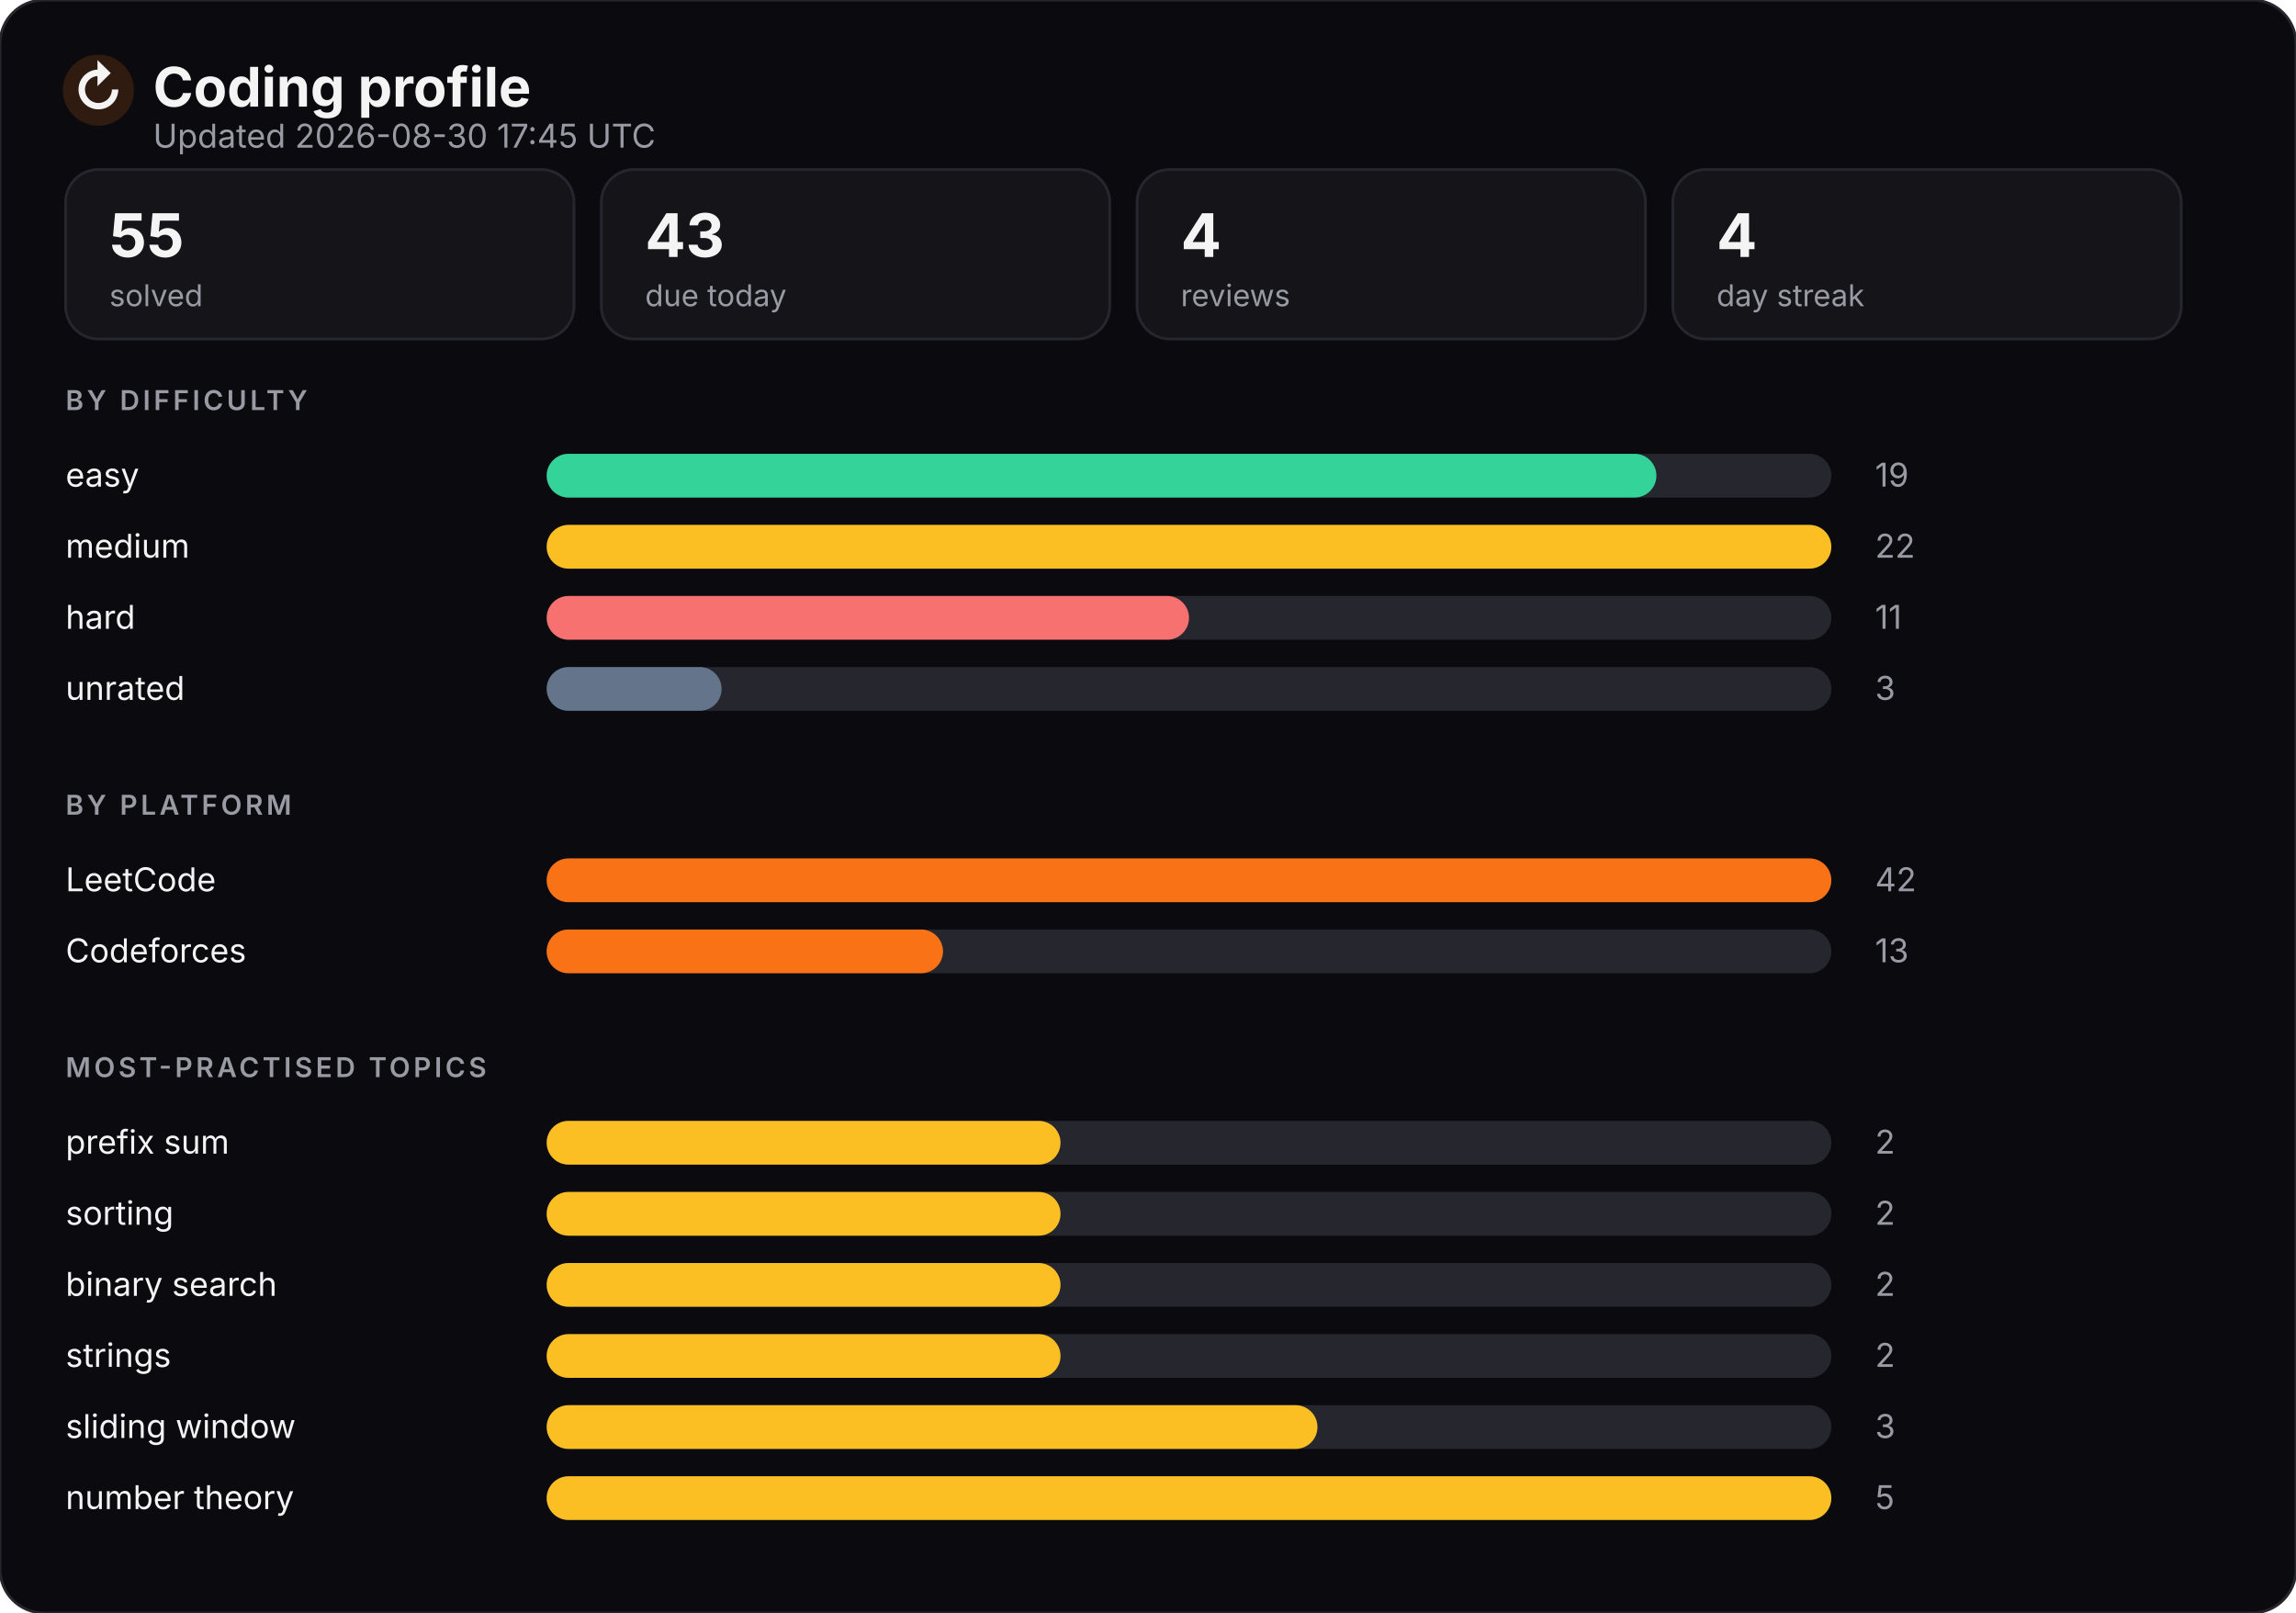
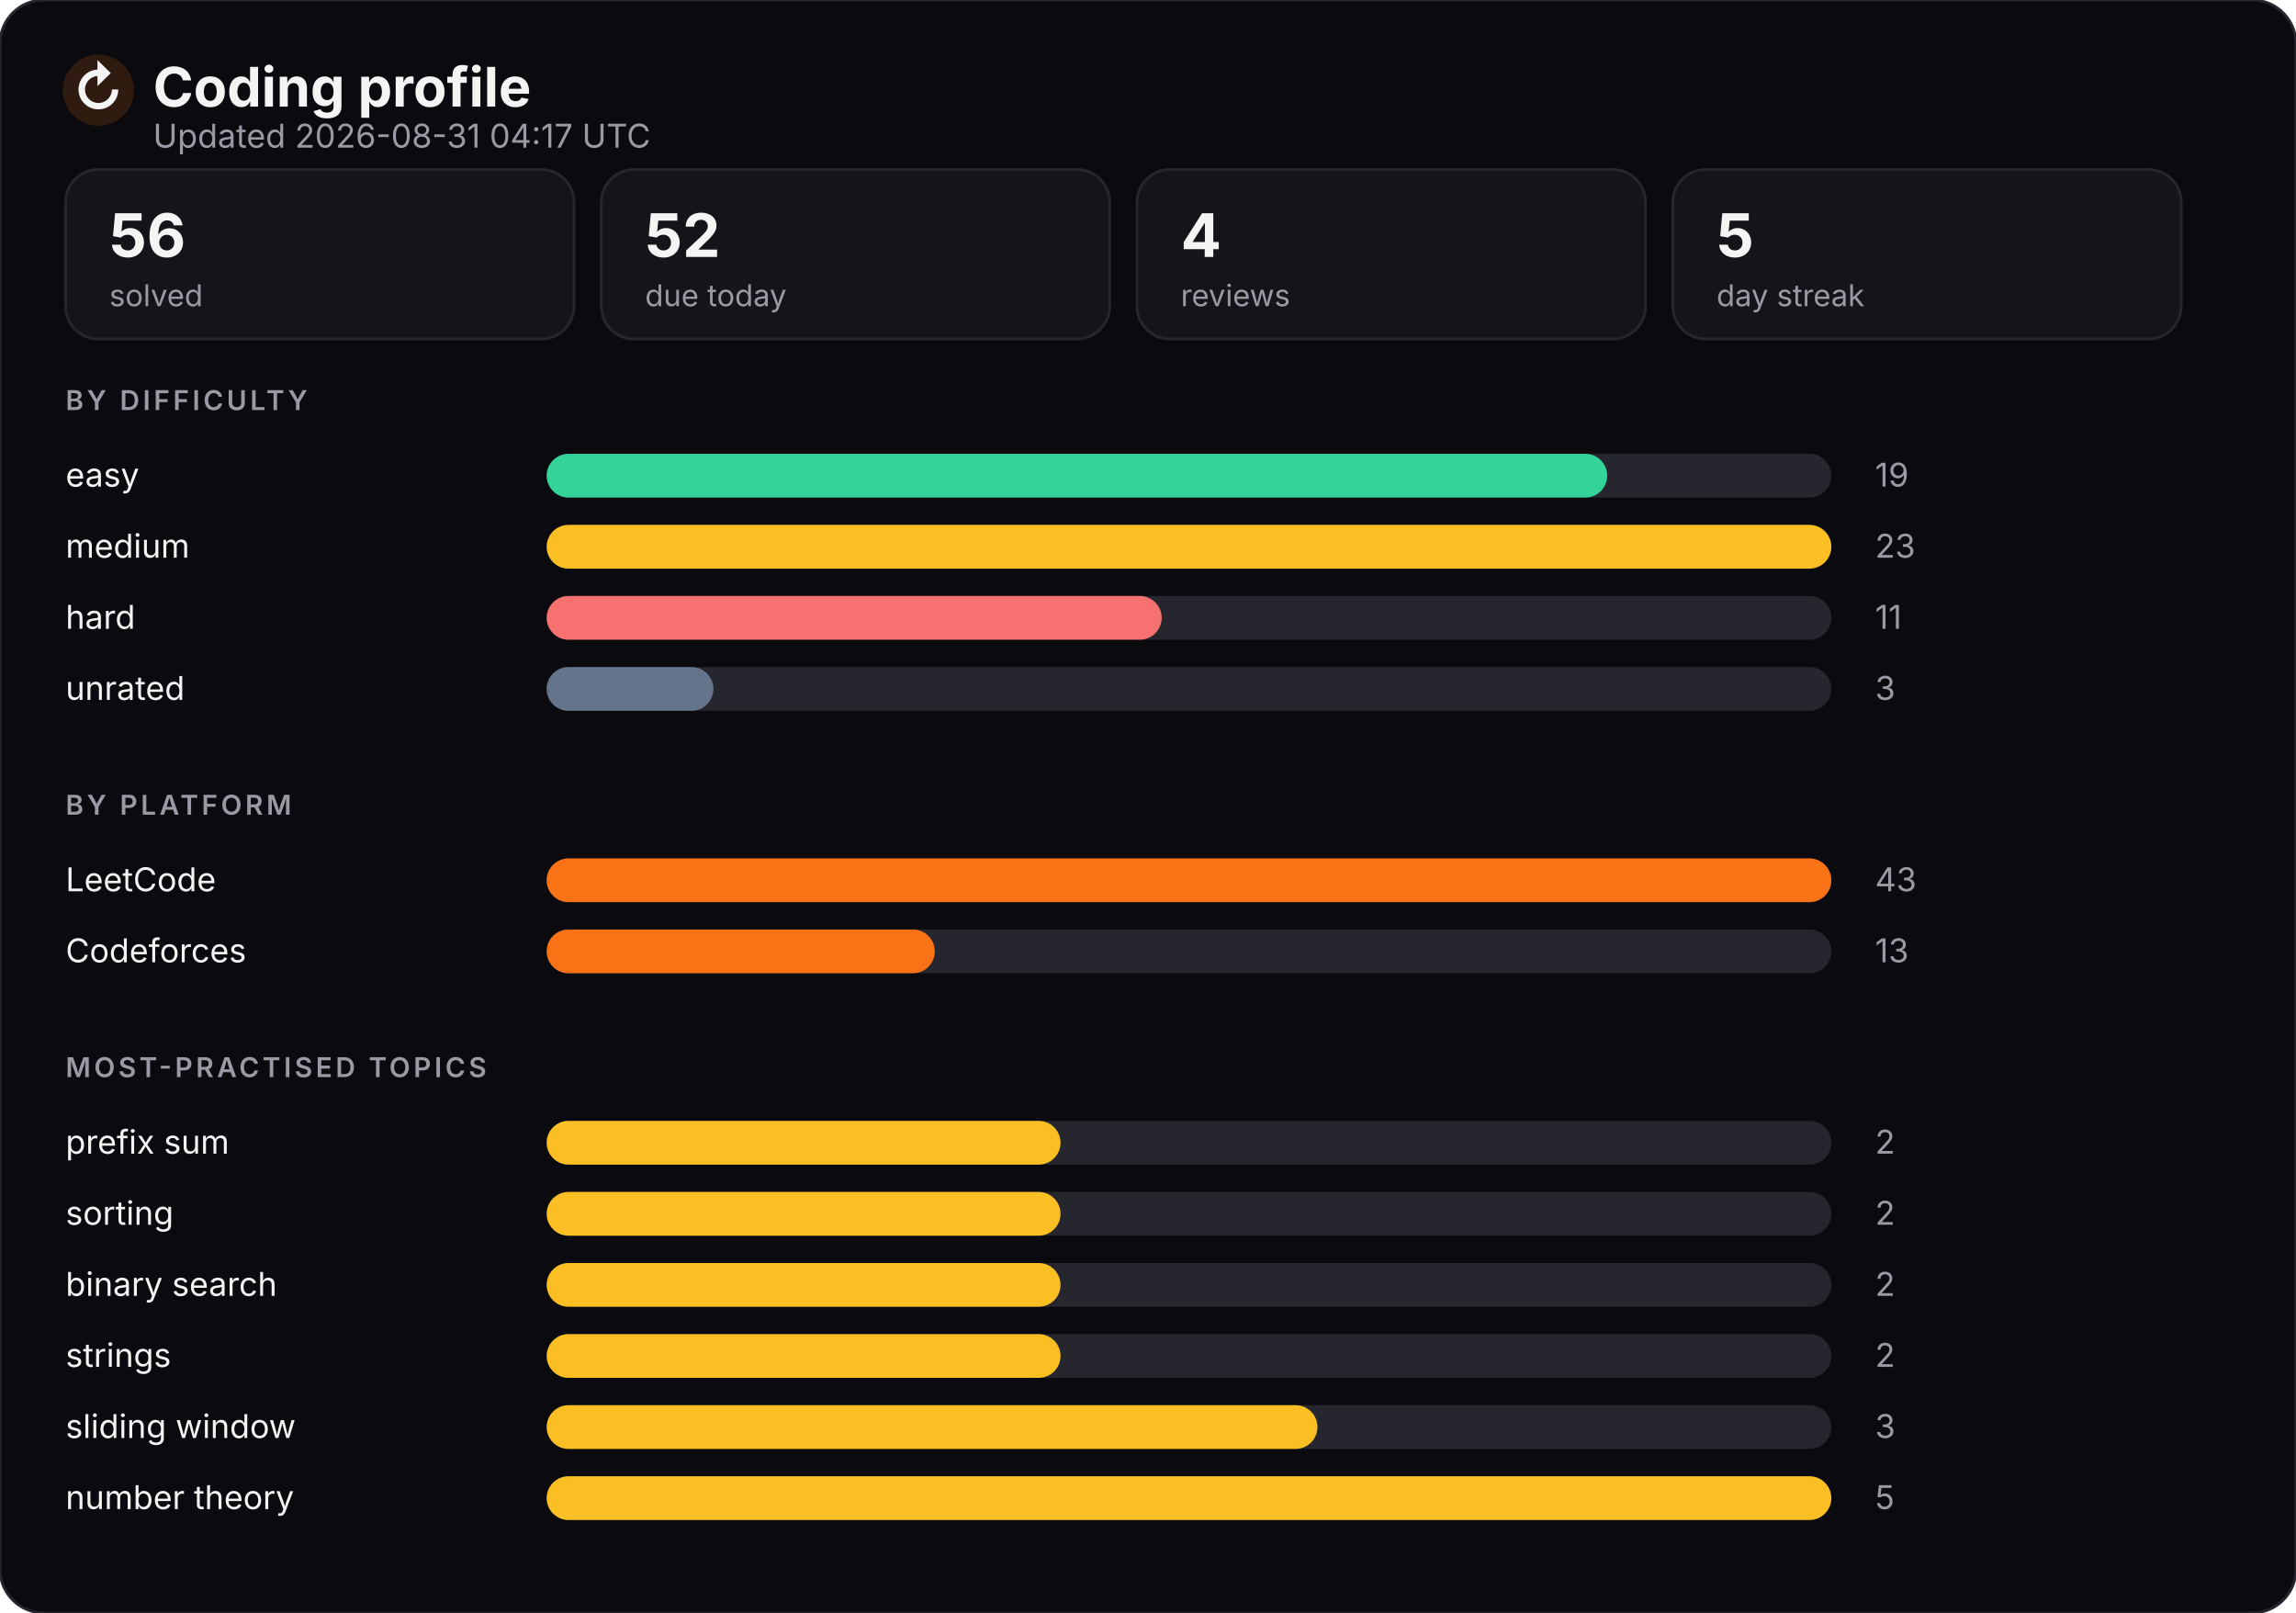
<svg xmlns="http://www.w3.org/2000/svg" width="840" height="590" viewBox="0 0 840 590" role="img" aria-label="Coding profile">
  <style>
    text { font-family: -apple-system, BlinkMacSystemFont, "Segoe UI", Inter, sans-serif; }
    .title { fill: #f4f4f5; font-size: 20px; font-weight: 700; }
    .subtitle { fill: #9a9aa5; font-size: 12px; }
    .section { fill: #9a9aa5; font-size: 10px; letter-spacing: 0.12em; font-weight: 600; }
    .label { fill: #f4f4f5; font-size: 12px; }
    .value { fill: #9a9aa5; font-size: 12px; }
    .tileValue { fill: #f4f4f5; font-size: 22px; font-weight: 700; }
    .tileLabel { fill: #9a9aa5; font-size: 11px; }

    .bar { transform-origin: 200px center; animation: grow 900ms cubic-bezier(.2,.8,.2,1) both; }
    .tile { animation: rise 600ms cubic-bezier(.2,.8,.2,1) both; }
    @keyframes grow { from { transform: scaleX(0); } to { transform: scaleX(1); } }
    @keyframes rise { from { opacity: 0; transform: translateY(6px); } to { opacity: 1; transform: none; } }
    @media (prefers-reduced-motion: reduce) {
      .bar, .tile { animation: none; }
    }
  </style>
  <rect width="840" height="590" rx="16" fill="#0b0b0f" stroke="#26262e" />
  <circle cx="36" cy="33" r="13" fill="#f97316" opacity="0.16" />
  <text x="36" y="40" class="title" fill="#f97316" text-anchor="middle">↻</text>
  <text x="56" y="39" class="title">Coding profile</text>
-   <text x="56" y="54" class="subtitle">Updated 2026-08-30 17:45 UTC</text>
+   <text x="56" y="54" class="subtitle">Updated 2026-08-31 04:17 UTC</text>
  <g class="tile" style="animation-delay:0s">
    <rect x="24" y="62" width="186" height="62" rx="12" fill="#141419" stroke="#26262e" />
-     <text x="40" y="94" class="tileValue">55</text>
+     <text x="40" y="94" class="tileValue">56</text>
    <text x="40" y="112" class="tileLabel">solved</text>
  </g>
  <g class="tile" style="animation-delay:0.06s">
    <rect x="220" y="62" width="186" height="62" rx="12" fill="#141419" stroke="#26262e" />
-     <text x="236" y="94" class="tileValue">43</text>
+     <text x="236" y="94" class="tileValue">52</text>
    <text x="236" y="112" class="tileLabel">due today</text>
  </g>
  <g class="tile" style="animation-delay:0.12s">
    <rect x="416" y="62" width="186" height="62" rx="12" fill="#141419" stroke="#26262e" />
    <text x="432" y="94" class="tileValue">4</text>
    <text x="432" y="112" class="tileLabel">reviews</text>
  </g>
  <g class="tile" style="animation-delay:0.18s">
    <rect x="612" y="62" width="186" height="62" rx="12" fill="#141419" stroke="#26262e" />
-     <text x="628" y="94" class="tileValue">4</text>
+     <text x="628" y="94" class="tileValue">5</text>
    <text x="628" y="112" class="tileLabel">day streak</text>
  </g>
  <text x="24" y="150" class="section">BY DIFFICULTY</text>
  <text x="24" y="178" class="label">easy</text>
  <rect x="200" y="166" width="470" height="16" rx="8" fill="#26262e" />
-   <rect x="200" y="166" width="406" height="16" rx="8" fill="#34d399" class="bar" style="animation-delay:0s" />
+   <rect x="200" y="166" width="388" height="16" rx="8" fill="#34d399" class="bar" style="animation-delay:0s" />
  <text x="686" y="178" class="value">19</text>
  <text x="24" y="204" class="label">medium</text>
  <rect x="200" y="192" width="470" height="16" rx="8" fill="#26262e" />
  <rect x="200" y="192" width="470" height="16" rx="8" fill="#fbbf24" class="bar" style="animation-delay:0.08s" />
-   <text x="686" y="204" class="value">22</text>
+   <text x="686" y="204" class="value">23</text>
  <text x="24" y="230" class="label">hard</text>
  <rect x="200" y="218" width="470" height="16" rx="8" fill="#26262e" />
-   <rect x="200" y="218" width="235" height="16" rx="8" fill="#f87171" class="bar" style="animation-delay:0.16s" />
+   <rect x="200" y="218" width="225" height="16" rx="8" fill="#f87171" class="bar" style="animation-delay:0.16s" />
  <text x="686" y="230" class="value">11</text>
  <text x="24" y="256" class="label">unrated</text>
  <rect x="200" y="244" width="470" height="16" rx="8" fill="#26262e" />
-   <rect x="200" y="244" width="64" height="16" rx="8" fill="#64748b" class="bar" style="animation-delay:0.24s" />
+   <rect x="200" y="244" width="61" height="16" rx="8" fill="#64748b" class="bar" style="animation-delay:0.24s" />
  <text x="686" y="256" class="value">3</text>
  <text x="24" y="298" class="section">BY PLATFORM</text>
  <text x="24" y="326" class="label">LeetCode</text>
  <rect x="200" y="314" width="470" height="16" rx="8" fill="#26262e" />
  <rect x="200" y="314" width="470" height="16" rx="8" fill="#f97316" class="bar" style="animation-delay:0.32s" />
-   <text x="686" y="326" class="value">42</text>
+   <text x="686" y="326" class="value">43</text>
  <text x="24" y="352" class="label">Codeforces</text>
  <rect x="200" y="340" width="470" height="16" rx="8" fill="#26262e" />
-   <rect x="200" y="340" width="145" height="16" rx="8" fill="#f97316" class="bar" style="animation-delay:0.4s" />
+   <rect x="200" y="340" width="142" height="16" rx="8" fill="#f97316" class="bar" style="animation-delay:0.4s" />
  <text x="686" y="352" class="value">13</text>
  <text x="24" y="394" class="section">MOST-PRACTISED TOPICS</text>
  <text x="24" y="422" class="label">prefix sum</text>
  <rect x="200" y="410" width="470" height="16" rx="8" fill="#26262e" />
  <rect x="200" y="410" width="188" height="16" rx="8" fill="#fbbf24" class="bar" style="animation-delay:0.48s" />
  <text x="686" y="422" class="value">2</text>
  <text x="24" y="448" class="label">sorting</text>
  <rect x="200" y="436" width="470" height="16" rx="8" fill="#26262e" />
  <rect x="200" y="436" width="188" height="16" rx="8" fill="#fbbf24" class="bar" style="animation-delay:0.56s" />
  <text x="686" y="448" class="value">2</text>
  <text x="24" y="474" class="label">binary search</text>
  <rect x="200" y="462" width="470" height="16" rx="8" fill="#26262e" />
  <rect x="200" y="462" width="188" height="16" rx="8" fill="#fbbf24" class="bar" style="animation-delay:0.64s" />
  <text x="686" y="474" class="value">2</text>
  <text x="24" y="500" class="label">strings</text>
  <rect x="200" y="488" width="470" height="16" rx="8" fill="#26262e" />
  <rect x="200" y="488" width="188" height="16" rx="8" fill="#fbbf24" class="bar" style="animation-delay:0.72s" />
  <text x="686" y="500" class="value">2</text>
  <text x="24" y="526" class="label">sliding window</text>
  <rect x="200" y="514" width="470" height="16" rx="8" fill="#26262e" />
  <rect x="200" y="514" width="282" height="16" rx="8" fill="#fbbf24" class="bar" style="animation-delay:0.8s" />
  <text x="686" y="526" class="value">3</text>
  <text x="24" y="552" class="label">number theory</text>
  <rect x="200" y="540" width="470" height="16" rx="8" fill="#26262e" />
  <rect x="200" y="540" width="470" height="16" rx="8" fill="#fbbf24" class="bar" style="animation-delay:0.88s" />
  <text x="686" y="552" class="value">5</text>
</svg>
